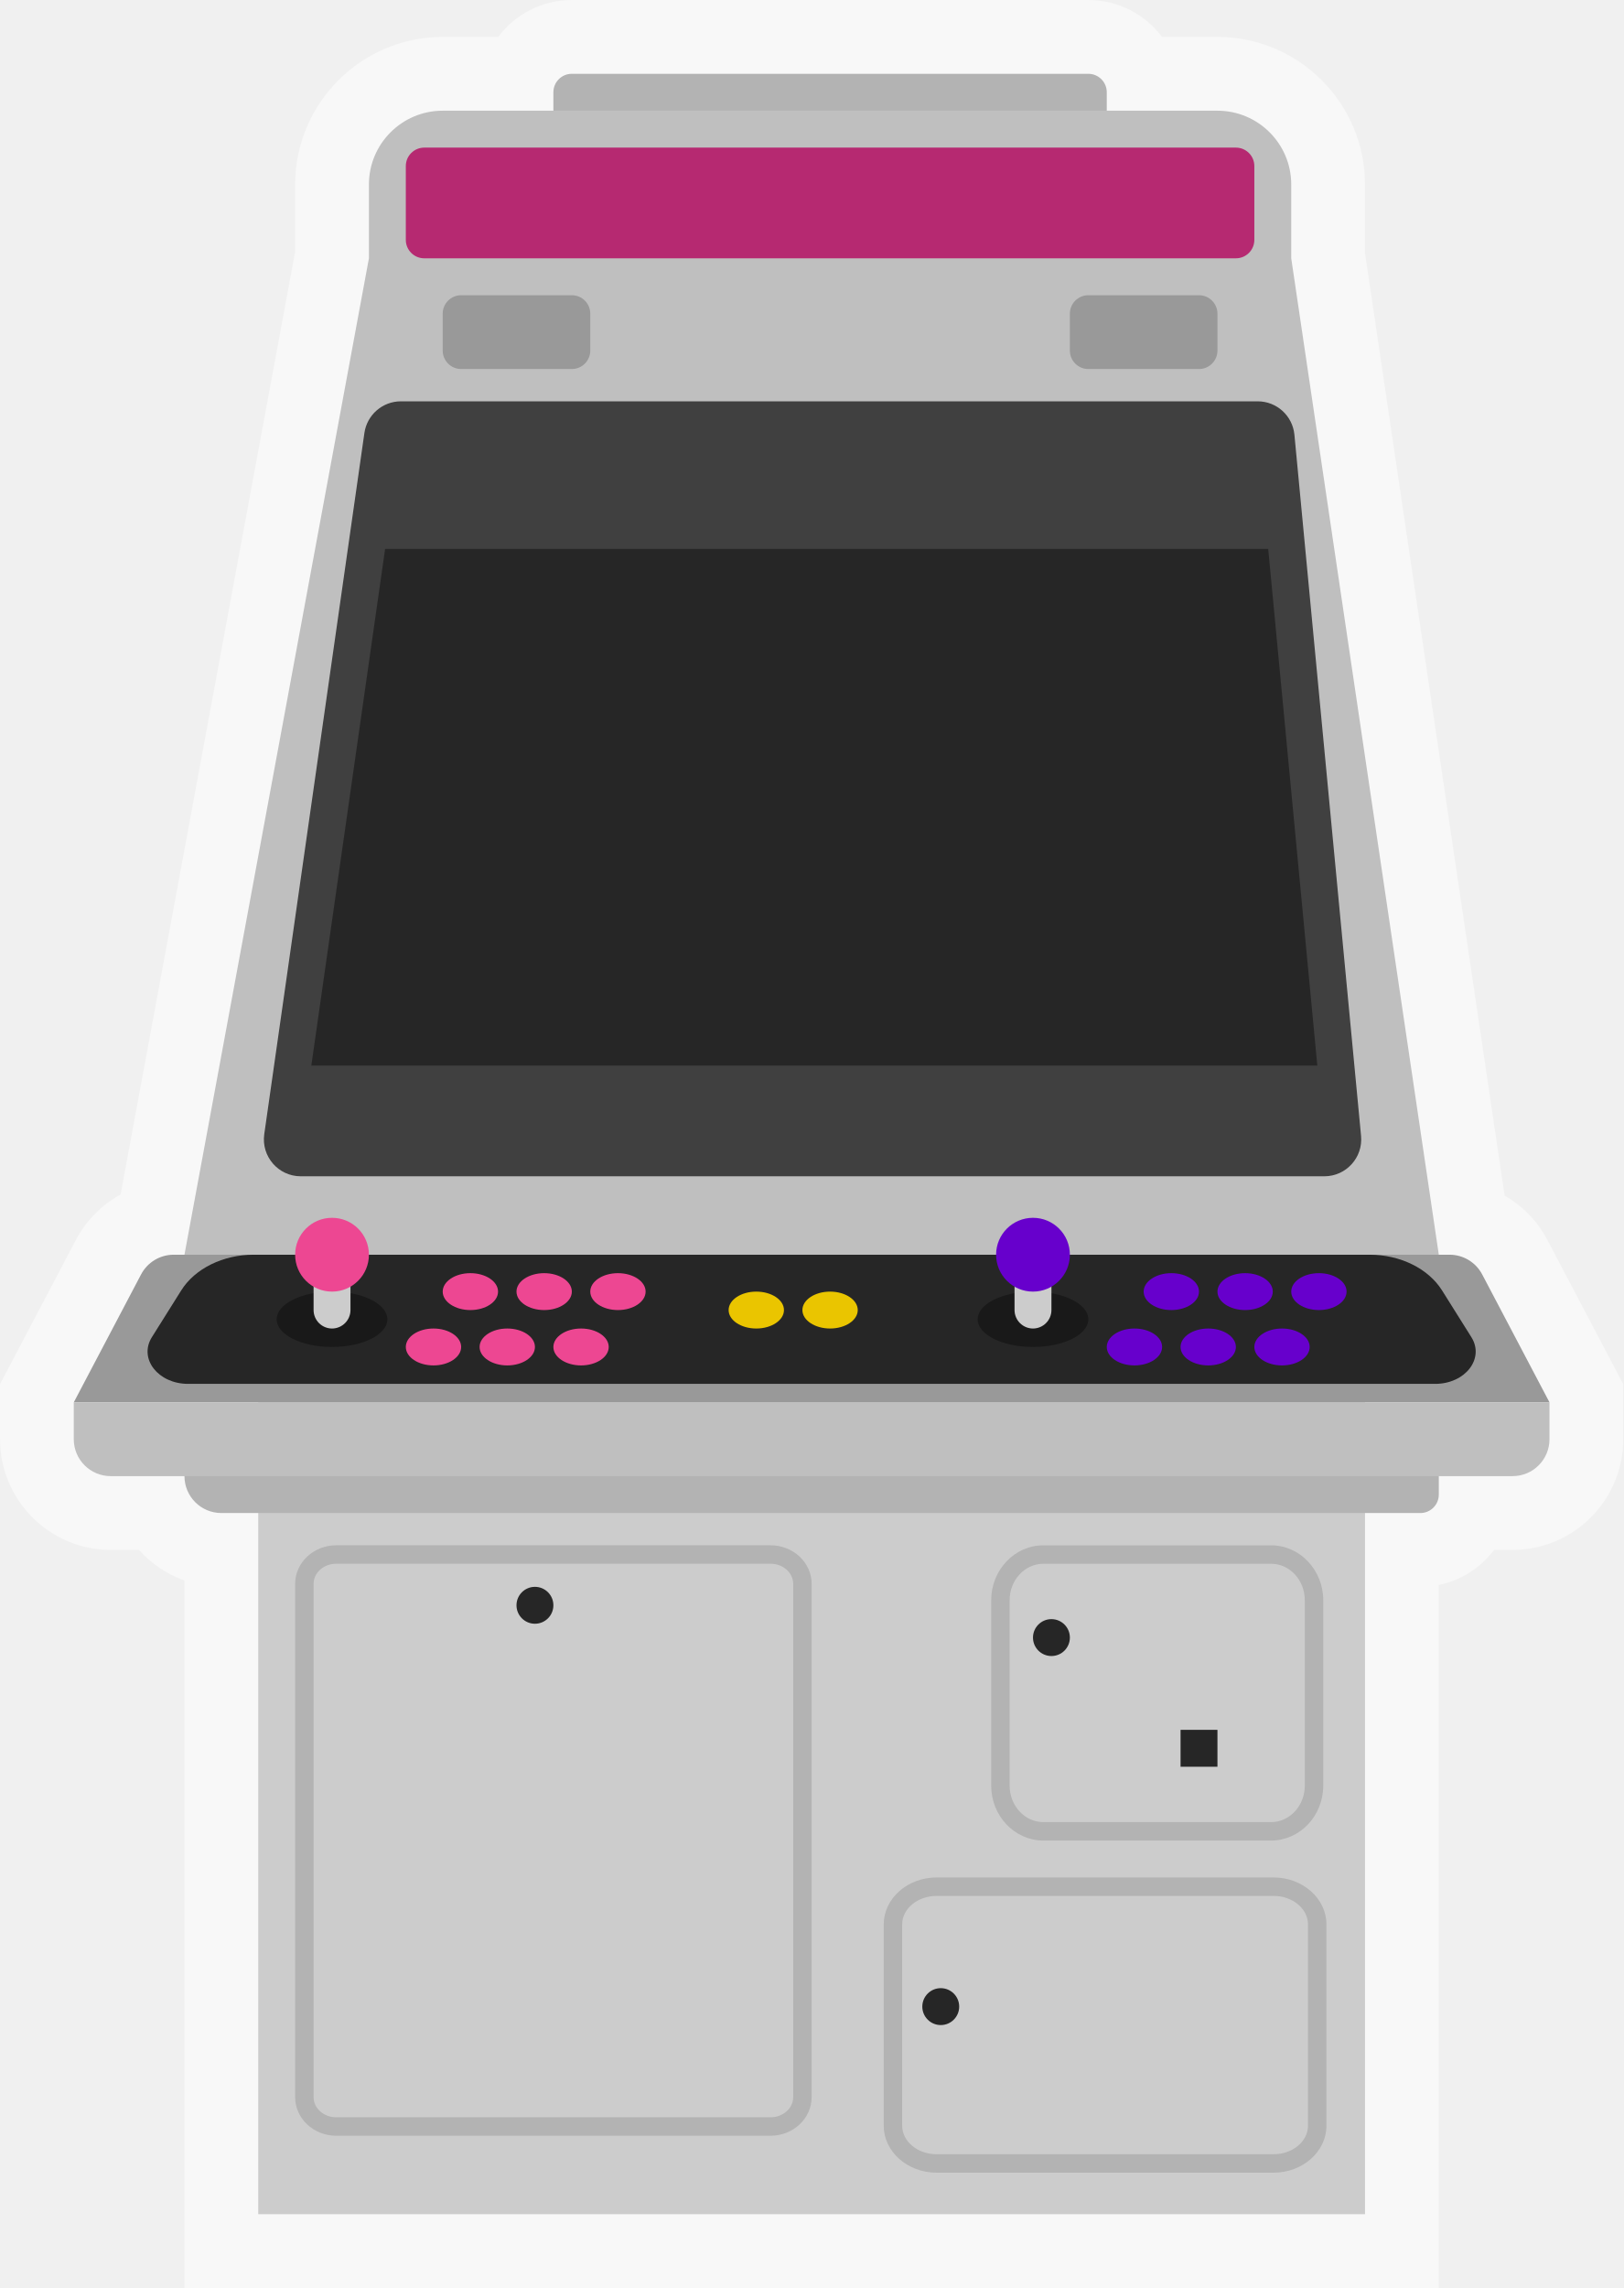
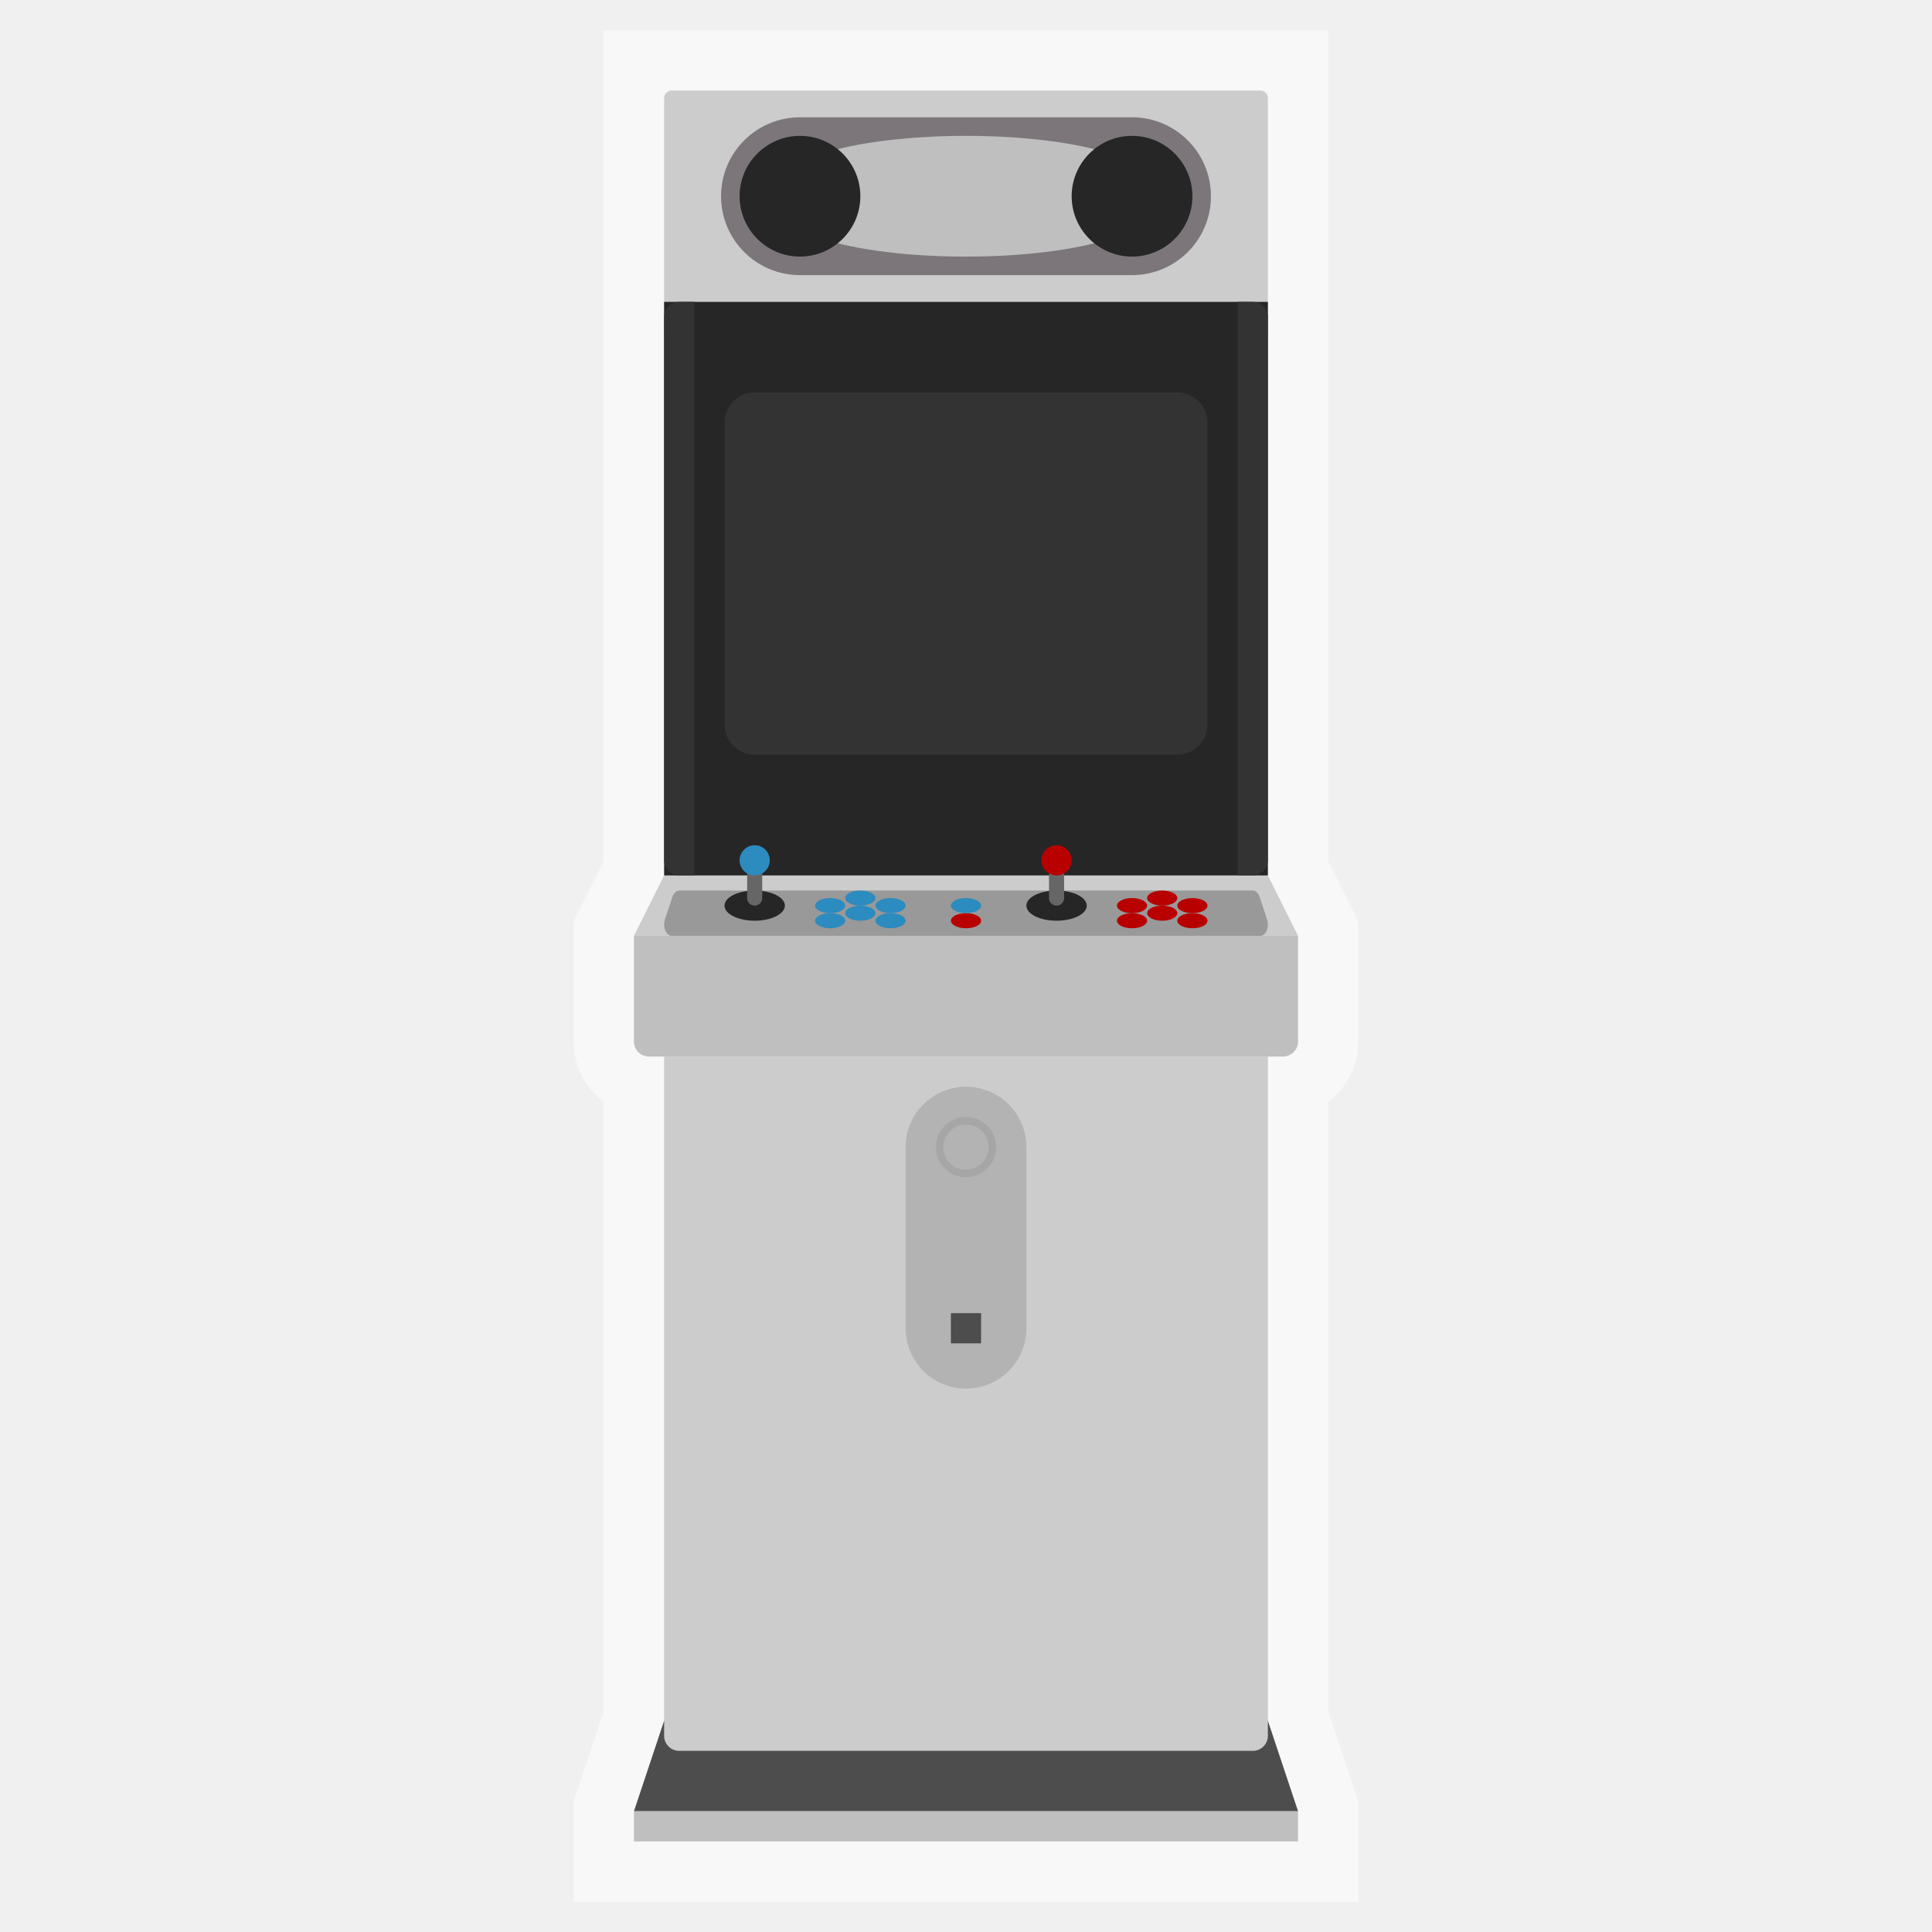
- <svg xmlns="http://www.w3.org/2000/svg" viewBox="0 0 234.667 330.666" height="330.666" width="234.667" xml:space="preserve" id="svg2" version="1.1">
-   <defs id="defs6">
-     <clipPath id="clipPath18" clipPathUnits="userSpaceOnUse">
-       <path id="path16" d="M 0,256 H 256 V 0 H 0 Z" />
-     </clipPath>
-     <clipPath id="clipPath26" clipPathUnits="userSpaceOnUse">
-       <path id="path24" d="M 40,252 H 216 V 4 H 40 Z" />
-     </clipPath>
-   </defs>
-   <g transform="matrix(1.333333,0,0,-1.333333,-53.33346,335.9995)" id="g10">
-     <g id="g12">
-       <g clip-path="url(#clipPath18)" id="g14">
-         <g id="g20">
-           <g id="g22" />
-           <g id="g34">
-             <g style="opacity:0.5" id="g32" clip-path="url(#clipPath26)">
-               <g id="g30" transform="translate(215.0791,103.7256)">
-                 <path id="path28" style="fill:#ffffff;fill-opacity:1;fill-rule:nonzero;stroke:none" d="m 0,0 -7.296,13.863 c -1.084,2.06 -2.708,3.714 -4.646,4.825 l -15.137,102.176 v 7.41 c 0,8.823 -7.178,16 -16,16 h -6.005 c -1.826,2.428 -4.73,4 -7.995,4 h -56 c -3.265,0 -6.169,-1.572 -7.995,-4 h -6.005 c -8.822,0 -16,-7.177 -16,-16 v -7.265 L -162.005,18.807 c -2.032,-1.112 -3.734,-2.81 -4.857,-4.944 L -174.158,0 l -0.921,-1.749 v -1.977 -4 c 0,-6.617 5.383,-12 12,-12 h 3.063 c 1.329,-1.483 3.022,-2.635 4.937,-3.314 v -68.686 -8 h 8 120 8 v 8 68.202 c 2.435,0.496 4.552,1.88 5.995,3.798 h 2.005 c 6.617,0 12,5.383 12,12 v 4 1.977 z" />
-               </g>
-             </g>
-           </g>
-         </g>
-         <g transform="translate(158,236)" id="g36">
-           <path id="path38" style="fill:#b3b3b3;fill-opacity:1;fill-rule:nonzero;stroke:none" d="m 0,0 h -56 c -1.104,0 -2,0.896 -2,2 v 4 c 0,1.104 0.896,2 2,2 H 0 C 1.104,8 2,7.104 2,6 V 2 C 2,0.896 1.104,0 0,0" />
-         </g>
-         <g transform="translate(60,116)" id="g40">
-           <path id="path42" style="fill:#bfbfbf;fill-opacity:1;fill-rule:nonzero;stroke:none" d="m 0,0 20,108 v 8 c 0,4.418 3.582,8 8,8 h 84 c 4.418,0 8,-3.582 8,-8 v -8 L 136,0 Z" />
-         </g>
-         <path id="path44" style="fill:#cccccc;fill-opacity:1;fill-rule:nonzero;stroke:none" d="M 188,12 H 68 v 96 h 120 z" />
-         <g transform="translate(183.5889,124.5)" id="g46">
-           <path id="path48" style="fill:#404040;fill-opacity:1;fill-rule:nonzero;stroke:none" d="m 0,0 h -110.977 c -2.434,0 -4.304,2.156 -3.96,4.566 l 10.857,76 c 0.282,1.97 1.97,3.434 3.96,3.434 h 92.893 c 2.063,0 3.788,-1.568 3.983,-3.622 l 7.226,-76 C 4.205,2.03 2.358,0 0,0" />
-         </g>
-         <g transform="translate(123.5474,84.5039)" id="g50">
-           <path id="path52" style="fill:#b3b3b3;fill-opacity:1;fill-rule:nonzero;stroke:none" d="m 0,0 h -47.095 c -2.455,0 -4.452,-1.875 -4.452,-4.18 v -55.641 c 0,-2.304 1.997,-4.179 4.452,-4.179 H 0 c 2.455,0 4.453,1.875 4.453,4.179 V -4.18 C 4.453,-1.875 2.455,0 0,0 m 0,-2 c 1.353,0 2.453,-0.978 2.453,-2.18 V -59.821 C 2.453,-61.022 1.353,-62 0,-62 h -47.095 c -1.352,0 -2.452,0.978 -2.452,2.179 V -4.18 c 0,1.202 1.1,2.18 2.452,2.18 L 0,-2" />
-         </g>
-         <g transform="translate(177.8193,84.5)" id="g54">
-           <path id="path56" style="fill:#b3b3b3;fill-opacity:1;fill-rule:nonzero;stroke:none" d="m 0,0 h -24.699 c -3.116,0 -5.653,-2.674 -5.653,-5.957 v -20.086 c 0,-3.283 2.537,-5.957 5.653,-5.957 H 0 c 3.115,0 5.652,2.674 5.652,5.957 V -5.957 C 5.652,-2.674 3.115,0 0,0 m 0,-2 c 2.014,0 3.652,-1.775 3.652,-3.957 V -26.043 C 3.652,-28.225 2.014,-30 0,-30 h -24.699 c -2.014,0 -3.653,1.775 -3.653,3.957 v 20.086 c 0,2.182 1.639,3.957 3.653,3.957 L 0,-2" />
-         </g>
-         <g transform="translate(178.083,48.5)" id="g58">
-           <path id="path60" style="fill:#b3b3b3;fill-opacity:1;fill-rule:nonzero;stroke:none" d="m 0,0 h -36.53 c -3.161,0 -5.736,-2.283 -5.736,-5.089 v -21.822 c 0,-2.806 2.575,-5.089 5.736,-5.089 H 0 c 3.161,0 5.734,2.283 5.734,5.089 V -5.089 C 5.734,-2.283 3.161,0 0,0 m 0,-2 c 2.06,0 3.734,-1.386 3.734,-3.089 V -26.911 C 3.734,-28.614 2.06,-30 0,-30 h -36.53 c -2.06,0 -3.736,1.386 -3.736,3.089 v 21.822 c 0,1.703 1.676,3.089 3.736,3.089 L 0,-2" />
-         </g>
-         <g transform="translate(102,212)" id="g62">
-           <path id="path64" style="fill:#999999;fill-opacity:1;fill-rule:nonzero;stroke:none" d="m 0,0 h -12 c -1.104,0 -2,0.896 -2,2 v 4 c 0,1.104 0.896,2 2,2 H 0 C 1.104,8 2,7.104 2,6 V 2 C 2,0.896 1.104,0 0,0" />
-         </g>
-         <g transform="translate(170,212)" id="g66">
-           <path id="path68" style="fill:#999999;fill-opacity:1;fill-rule:nonzero;stroke:none" d="m 0,0 h -12 c -1.104,0 -2,0.896 -2,2 v 4 c 0,1.104 0.896,2 2,2 H 0 C 1.104,8 2,7.104 2,6 V 2 C 2,0.896 1.104,0 0,0" />
-         </g>
-         <g transform="translate(174,224)" id="g70">
-           <path id="path72" style="fill:#b62971;fill-opacity:1;fill-rule:nonzero;stroke:none" d="m 0,0 h -88 c -1.104,0 -2,0.896 -2,2 v 8 c 0,1.104 0.896,2 2,2 H 0 c 1.104,0 2,-0.896 2,-2 V 2 C 2,0.896 1.104,0 0,0" />
-         </g>
-         <g transform="translate(48,100)" id="g74">
-           <path id="path76" style="fill:#999999;fill-opacity:1;fill-rule:nonzero;stroke:none" d="M 0,0 7.296,13.863 C 7.988,15.177 9.351,16 10.836,16 h 138.328 c 1.485,0 2.848,-0.823 3.54,-2.137 L 160,0 Z" />
-         </g>
-         <g transform="translate(195.5996,102)" id="g78">
-           <path id="path80" style="fill:#262626;fill-opacity:1;fill-rule:nonzero;stroke:none" d="m 0,0 h -135.199 c -3.267,0 -5.392,2.738 -3.931,5.065 l 3.18,5.066 c 1.489,2.371 4.533,3.869 7.862,3.869 H -7.11 c 3.329,0 6.372,-1.498 7.861,-3.869 L 3.931,5.065 C 5.392,2.738 3.267,0 0,0" />
-         </g>
-         <path id="path82" style="fill:#262626;fill-opacity:1;fill-rule:nonzero;stroke:none" d="m 172,60.5 h -4 v 4 h 4 z" />
-         <g transform="translate(156,74.5)" id="g84">
-           <path id="path86" style="fill:#262626;fill-opacity:1;fill-rule:nonzero;stroke:none" d="m 0,0 c 0,-1.104 -0.896,-2 -2,-2 -1.104,0 -2,0.896 -2,2 0,1.104 0.896,2 2,2 1.104,0 2,-0.896 2,-2" />
-         </g>
-         <g transform="translate(100,78)" id="g88">
-           <path id="path90" style="fill:#262626;fill-opacity:1;fill-rule:nonzero;stroke:none" d="m 0,0 c 0,-1.104 -0.896,-2 -2,-2 -1.104,0 -2,0.896 -2,2 0,1.104 0.896,2 2,2 1.104,0 2,-0.896 2,-2" />
-         </g>
-         <g transform="translate(144,34.5)" id="g92">
-           <path id="path94" style="fill:#262626;fill-opacity:1;fill-rule:nonzero;stroke:none" d="m 0,0 c 0,-1.104 -0.896,-2 -2,-2 -1.104,0 -2,0.896 -2,2 0,1.104 0.896,2 2,2 1.104,0 2,-0.896 2,-2" />
-         </g>
-         <g transform="translate(194,88)" id="g96">
-           <path id="path98" style="fill:#b3b3b3;fill-opacity:1;fill-rule:nonzero;stroke:none" d="m 0,0 h -130 c -2.209,0 -4,1.791 -4,4 V 8 H 2 V 2 C 2,0.896 1.104,0 0,0" />
-         </g>
-         <g transform="translate(204,92)" id="g100">
-           <path id="path102" style="fill:#bfbfbf;fill-opacity:1;fill-rule:nonzero;stroke:none" d="m 0,0 h -152 c -2.209,0 -4,1.791 -4,4 V 8 H 4 V 4 C 4,1.791 2.209,0 0,0" />
-         </g>
-         <g transform="translate(182.8281,136.5)" id="g104">
-           <path id="path106" style="fill:#262626;fill-opacity:1;fill-rule:nonzero;stroke:none" d="m 0,0 -5.325,56 h -95.748 l -8,-56 z" />
-         </g>
-         <g transform="translate(186,112)" id="g108">
-           <path id="path110" style="fill:#6700cc;fill-opacity:1;fill-rule:nonzero;stroke:none" d="m 0,0 c 0,-1.104 -1.343,-2 -3,-2 -1.657,0 -3,0.896 -3,2 0,1.104 1.343,2 3,2 1.657,0 3,-0.896 3,-2" />
-         </g>
-         <g transform="translate(182,106)" id="g112">
-           <path id="path114" style="fill:#6700cc;fill-opacity:1;fill-rule:nonzero;stroke:none" d="m 0,0 c 0,-1.104 -1.343,-2 -3,-2 -1.657,0 -3,0.896 -3,2 0,1.104 1.343,2 3,2 1.657,0 3,-0.896 3,-2" />
-         </g>
-         <g transform="translate(178,112)" id="g116">
-           <path id="path118" style="fill:#6700cc;fill-opacity:1;fill-rule:nonzero;stroke:none" d="m 0,0 c 0,-1.104 -1.343,-2 -3,-2 -1.657,0 -3,0.896 -3,2 0,1.104 1.343,2 3,2 1.657,0 3,-0.896 3,-2" />
-         </g>
-         <g transform="translate(174,106)" id="g120">
-           <path id="path122" style="fill:#6700cc;fill-opacity:1;fill-rule:nonzero;stroke:none" d="m 0,0 c 0,-1.104 -1.343,-2 -3,-2 -1.657,0 -3,0.896 -3,2 0,1.104 1.343,2 3,2 1.657,0 3,-0.896 3,-2" />
-         </g>
-         <g transform="translate(170,112)" id="g124">
-           <path id="path126" style="fill:#6700cc;fill-opacity:1;fill-rule:nonzero;stroke:none" d="m 0,0 c 0,-1.104 -1.343,-2 -3,-2 -1.657,0 -3,0.896 -3,2 0,1.104 1.343,2 3,2 1.657,0 3,-0.896 3,-2" />
-         </g>
-         <g transform="translate(133,110)" id="g128">
-           <path id="path130" style="fill:#eac500;fill-opacity:1;fill-rule:nonzero;stroke:none" d="m 0,0 c 0,-1.104 -1.343,-2 -3,-2 -1.657,0 -3,0.896 -3,2 0,1.104 1.343,2 3,2 1.657,0 3,-0.896 3,-2" />
-         </g>
-         <g transform="translate(125,110)" id="g132">
-           <path id="path134" style="fill:#eac500;fill-opacity:1;fill-rule:nonzero;stroke:none" d="m 0,0 c 0,-1.104 -1.343,-2 -3,-2 -1.657,0 -3,0.896 -3,2 0,1.104 1.343,2 3,2 1.657,0 3,-0.896 3,-2" />
-         </g>
-         <g transform="translate(166,106)" id="g136">
-           <path id="path138" style="fill:#6700cc;fill-opacity:1;fill-rule:nonzero;stroke:none" d="m 0,0 c 0,-1.104 -1.343,-2 -3,-2 -1.657,0 -3,0.896 -3,2 0,1.104 1.343,2 3,2 1.657,0 3,-0.896 3,-2" />
-         </g>
-         <g transform="translate(110,112)" id="g140">
-           <path id="path142" style="fill:#ed4792;fill-opacity:1;fill-rule:nonzero;stroke:none" d="m 0,0 c 0,-1.104 -1.343,-2 -3,-2 -1.657,0 -3,0.896 -3,2 0,1.104 1.343,2 3,2 1.657,0 3,-0.896 3,-2" />
-         </g>
-         <g transform="translate(106,106)" id="g144">
-           <path id="path146" style="fill:#ed4792;fill-opacity:1;fill-rule:nonzero;stroke:none" d="m 0,0 c 0,-1.104 -1.343,-2 -3,-2 -1.657,0 -3,0.896 -3,2 0,1.104 1.343,2 3,2 1.657,0 3,-0.896 3,-2" />
-         </g>
-         <g transform="translate(102,112)" id="g148">
-           <path id="path150" style="fill:#ed4792;fill-opacity:1;fill-rule:nonzero;stroke:none" d="m 0,0 c 0,-1.104 -1.343,-2 -3,-2 -1.657,0 -3,0.896 -3,2 0,1.104 1.343,2 3,2 1.657,0 3,-0.896 3,-2" />
-         </g>
-         <g transform="translate(98,106)" id="g152">
-           <path id="path154" style="fill:#ed4792;fill-opacity:1;fill-rule:nonzero;stroke:none" d="m 0,0 c 0,-1.104 -1.343,-2 -3,-2 -1.657,0 -3,0.896 -3,2 0,1.104 1.343,2 3,2 1.657,0 3,-0.896 3,-2" />
-         </g>
-         <g transform="translate(94,112)" id="g156">
-           <path id="path158" style="fill:#ed4792;fill-opacity:1;fill-rule:nonzero;stroke:none" d="m 0,0 c 0,-1.104 -1.343,-2 -3,-2 -1.657,0 -3,0.896 -3,2 0,1.104 1.343,2 3,2 1.657,0 3,-0.896 3,-2" />
-         </g>
-         <g transform="translate(90,106)" id="g160">
-           <path id="path162" style="fill:#ed4792;fill-opacity:1;fill-rule:nonzero;stroke:none" d="m 0,0 c 0,-1.104 -1.343,-2 -3,-2 -1.657,0 -3,0.896 -3,2 0,1.104 1.343,2 3,2 1.657,0 3,-0.896 3,-2" />
-         </g>
-         <g transform="translate(158,109)" id="g164">
-           <path id="path166" style="fill:#191919;fill-opacity:1;fill-rule:nonzero;stroke:none" d="m 0,0 c 0,-1.657 -2.687,-3 -6,-3 -3.313,0 -6,1.343 -6,3 0,1.657 2.687,3 6,3 3.313,0 6,-1.343 6,-3" />
-         </g>
-         <g transform="translate(82,109)" id="g168">
-           <path id="path170" style="fill:#191919;fill-opacity:1;fill-rule:nonzero;stroke:none" d="m 0,0 c 0,-1.657 -2.687,-3 -6,-3 -3.313,0 -6,1.343 -6,3 0,1.657 2.687,3 6,3 3.313,0 6,-1.343 6,-3" />
-         </g>
-         <g transform="translate(76,108)" id="g172">
-           <path id="path174" style="fill:#cccccc;fill-opacity:1;fill-rule:nonzero;stroke:none" d="M 0,0 V 0 C -1.1,0 -2,0.9 -2,2 V 6 C -2,7.1 -1.1,8 0,8 1.1,8 2,7.1 2,6 V 2 C 2,0.9 1.1,0 0,0" />
-         </g>
-         <g transform="translate(80,116)" id="g176">
-           <path id="path178" style="fill:#ed4792;fill-opacity:1;fill-rule:nonzero;stroke:none" d="m 0,0 c 0,-2.209 -1.791,-4 -4,-4 -2.209,0 -4,1.791 -4,4 0,2.209 1.791,4 4,4 2.209,0 4,-1.791 4,-4" />
-         </g>
-         <g transform="translate(152,108)" id="g180">
-           <path id="path182" style="fill:#cccccc;fill-opacity:1;fill-rule:nonzero;stroke:none" d="M 0,0 V 0 C -1.1,0 -2,0.9 -2,2 V 6 C -2,7.1 -1.1,8 0,8 1.1,8 2,7.1 2,6 V 2 C 2,0.9 1.1,0 0,0" />
-         </g>
-         <g transform="translate(156,116)" id="g184">
-           <path id="path186" style="fill:#6700cc;fill-opacity:1;fill-rule:nonzero;stroke:none" d="m 0,0 c 0,-2.209 -1.791,-4 -4,-4 -2.209,0 -4,1.791 -4,4 0,2.209 1.791,4 4,4 2.209,0 4,-1.791 4,-4" />
-         </g>
-       </g>
-     </g>
-   </g>
+ <svg xmlns="http://www.w3.org/2000/svg" version="1.1" id="Layer_1" x="0px" y="0px" viewBox="0 0 256 256" style="enable-background:new 0 0 256 256;" xml:space="preserve">
+   <path style="opacity:0.5;fill:#FFFFFF;" d="M179.155,120.422L176,114.112V44v-4V12V4h-8H88h-8v8v28v4v70.112l-3.155,6.311  L76,122.111V124v14c0,3.265,1.572,6.169,4,7.995v80.707l-3.589,10.768L76,238.702V240v4v8h8h88h8v-8v-4v-1.298l-0.411-1.232  L176,226.702v-80.707c2.428-1.826,4-4.73,4-7.995v-14v-1.889L179.155,120.422z" />
+   <path style="fill:#CCCCCC;" d="M168,44H88V13c0-0.552,0.448-1,1-1h78c0.552,0,1,0.448,1,1V44z" />
+   <polygon style="fill:#4D4D4D;" points="172,240 84,240 88,228 168,228 " />
+   <path style="fill:#CCCCCC;" d="M166,232H90c-1.105,0-2-0.895-2-2v-90h80v90C168,231.105,167.105,232,166,232z" />
+   <path style="fill:#B3B3B3;" d="M128,184L128,184c-4.418,0-8-3.582-8-8v-24c0-4.418,3.582-8,8-8h0c4.418,0,8,3.582,8,8v24  C136,180.418,132.418,184,128,184z" />
+   <rect x="126" y="174" style="fill:#4D4D4D;" width="4" height="4" />
+   <path style="fill:#A6A6A6;" d="M128,149c1.654,0,3,1.346,3,3s-1.346,3-3,3c-1.654,0-3-1.346-3-3S126.346,149,128,149 M128,148  L128,148c-2.209,0-4,1.791-4,4s1.791,4,4,4h0c2.209,0,4-1.791,4-4S130.209,148,128,148L128,148z" />
+   <path style="fill:#BFBFBF;" d="M170,140H86c-1.105,0-2-0.895-2-2v-14h88v14C172,139.105,171.105,140,170,140z" />
+   <polygon style="fill:#CCCCCC;" points="168,116 88,116 84,124 172,124 168,116 " />
+   <path style="fill:#999999;" d="M167.894,121.829l-0.996-3c-0.169-0.508-0.514-0.829-0.891-0.829H128H89.994  c-0.377,0-0.722,0.321-0.891,0.829l-0.996,3c-0.331,0.997,0.151,2.171,0.891,2.171H128h39.002  C167.743,124,168.225,122.827,167.894,121.829z" />
+   <rect x="88" y="40" style="fill:#262626;" width="80" height="76" />
+   <path style="fill:#333333;" d="M90,116h2V40h-2c-1.105,0-2,0.895-2,2v72C88,115.105,88.895,116,90,116z" />
+   <path style="fill:#333333;" d="M164,116h2c1.105,0,2-0.895,2-2V42c0-1.105-0.895-2-2-2h-2V116z" />
+   <path style="fill:#333333;" d="M156,100h-56c-2.209,0-4-1.791-4-4V56c0-2.209,1.791-4,4-4h56c2.209,0,4,1.791,4,4v40  C160,98.209,158.209,100,156,100z" />
+   <ellipse style="fill:#262626;" cx="100" cy="120" rx="4" ry="2" />
+   <path style="fill:#666666;" d="M100,114L100,114c0.552,0,1,0.448,1,1v4c0,0.552-0.448,1-1,1l0,0c-0.552,0-1-0.448-1-1v-4  C99,114.448,99.448,114,100,114z" />
+   <circle style="fill:#2C8BBF;" cx="100" cy="114" r="2" />
+   <ellipse style="fill:#2C8BBF;" cx="110" cy="122" rx="2" ry="1" />
+   <ellipse style="fill:#2C8BBF;" cx="110" cy="120" rx="2" ry="1" />
+   <ellipse style="fill:#2C8BBF;" cx="118" cy="122" rx="2" ry="1" />
+   <ellipse style="fill:#2C8BBF;" cx="118" cy="120" rx="2" ry="1" />
+   <ellipse style="fill:#B80000;" cx="128" cy="122" rx="2" ry="1" />
+   <ellipse style="fill:#2C8BBF;" cx="128" cy="120" rx="2" ry="1" />
+   <ellipse style="fill:#2C8BBF;" cx="114" cy="121" rx="2" ry="1" />
+   <ellipse style="fill:#2C8BBF;" cx="114" cy="119" rx="2" ry="1" />
+   <ellipse style="fill:#262626;" cx="140" cy="120" rx="4" ry="2" />
+   <path style="fill:#666666;" d="M140,114L140,114c0.552,0,1,0.448,1,1v4c0,0.552-0.448,1-1,1l0,0c-0.552,0-1-0.448-1-1v-4  C139,114.448,139.448,114,140,114z" />
+   <circle style="fill:#B80000;" cx="140" cy="114" r="2" />
+   <ellipse style="fill:#B80000;" cx="150" cy="122" rx="2" ry="1" />
+   <ellipse style="fill:#B80000;" cx="150" cy="120" rx="2" ry="1" />
+   <ellipse style="fill:#B80000;" cx="158" cy="122" rx="2" ry="1" />
+   <ellipse style="fill:#B80000;" cx="158" cy="120" rx="2" ry="1" />
+   <ellipse style="fill:#B80000;" cx="154" cy="121" rx="2" ry="1" />
+   <ellipse style="fill:#B80000;" cx="154" cy="119" rx="2" ry="1" />
+   <path style="fill:none;stroke:#7C767A;stroke-width:0.913;stroke-miterlimit:10;" d="M150,36h-44c-5.523,0-10-4.477-10-10v0  c0-5.523,4.477-10,10-10h44c5.523,0,10,4.477,10,10v0C160,31.523,155.523,36,150,36z" />
+   <path style="fill:#7C767A;" d="M150,16c-0.685,0-1.354,0.07-2,0.201V16h-40v0.201C107.354,16.07,106.685,16,106,16  c-5.523,0-10,4.477-10,10c0,5.523,4.477,10,10,10c0.685,0,1.354-0.07,2-0.201V36h40v-0.201c0.646,0.131,1.315,0.201,2,0.201  c5.523,0,10-4.477,10-10C160,20.477,155.523,16,150,16z" />
+   <path style="fill:#BFBFBF;" d="M152,24c0-3.314-10.745-6-24-6s-24,2.686-24,6c0,0.701,0,3.299,0,4c0,3.314,10.745,6,24,6  s24-2.686,24-6C152,27.299,152,24.701,152,24z" />
+   <path style="fill:#262626;" d="M106,18c4.411,0,8,3.589,8,8s-3.589,8-8,8s-8-3.589-8-8S101.589,18,106,18" />
+   <path style="fill:#262626;" d="M150,18c4.411,0,8,3.589,8,8s-3.589,8-8,8s-8-3.589-8-8S145.589,18,150,18" />
+   <rect x="84" y="240" style="fill:#BFBFBF;" width="88" height="4" />
</svg>
